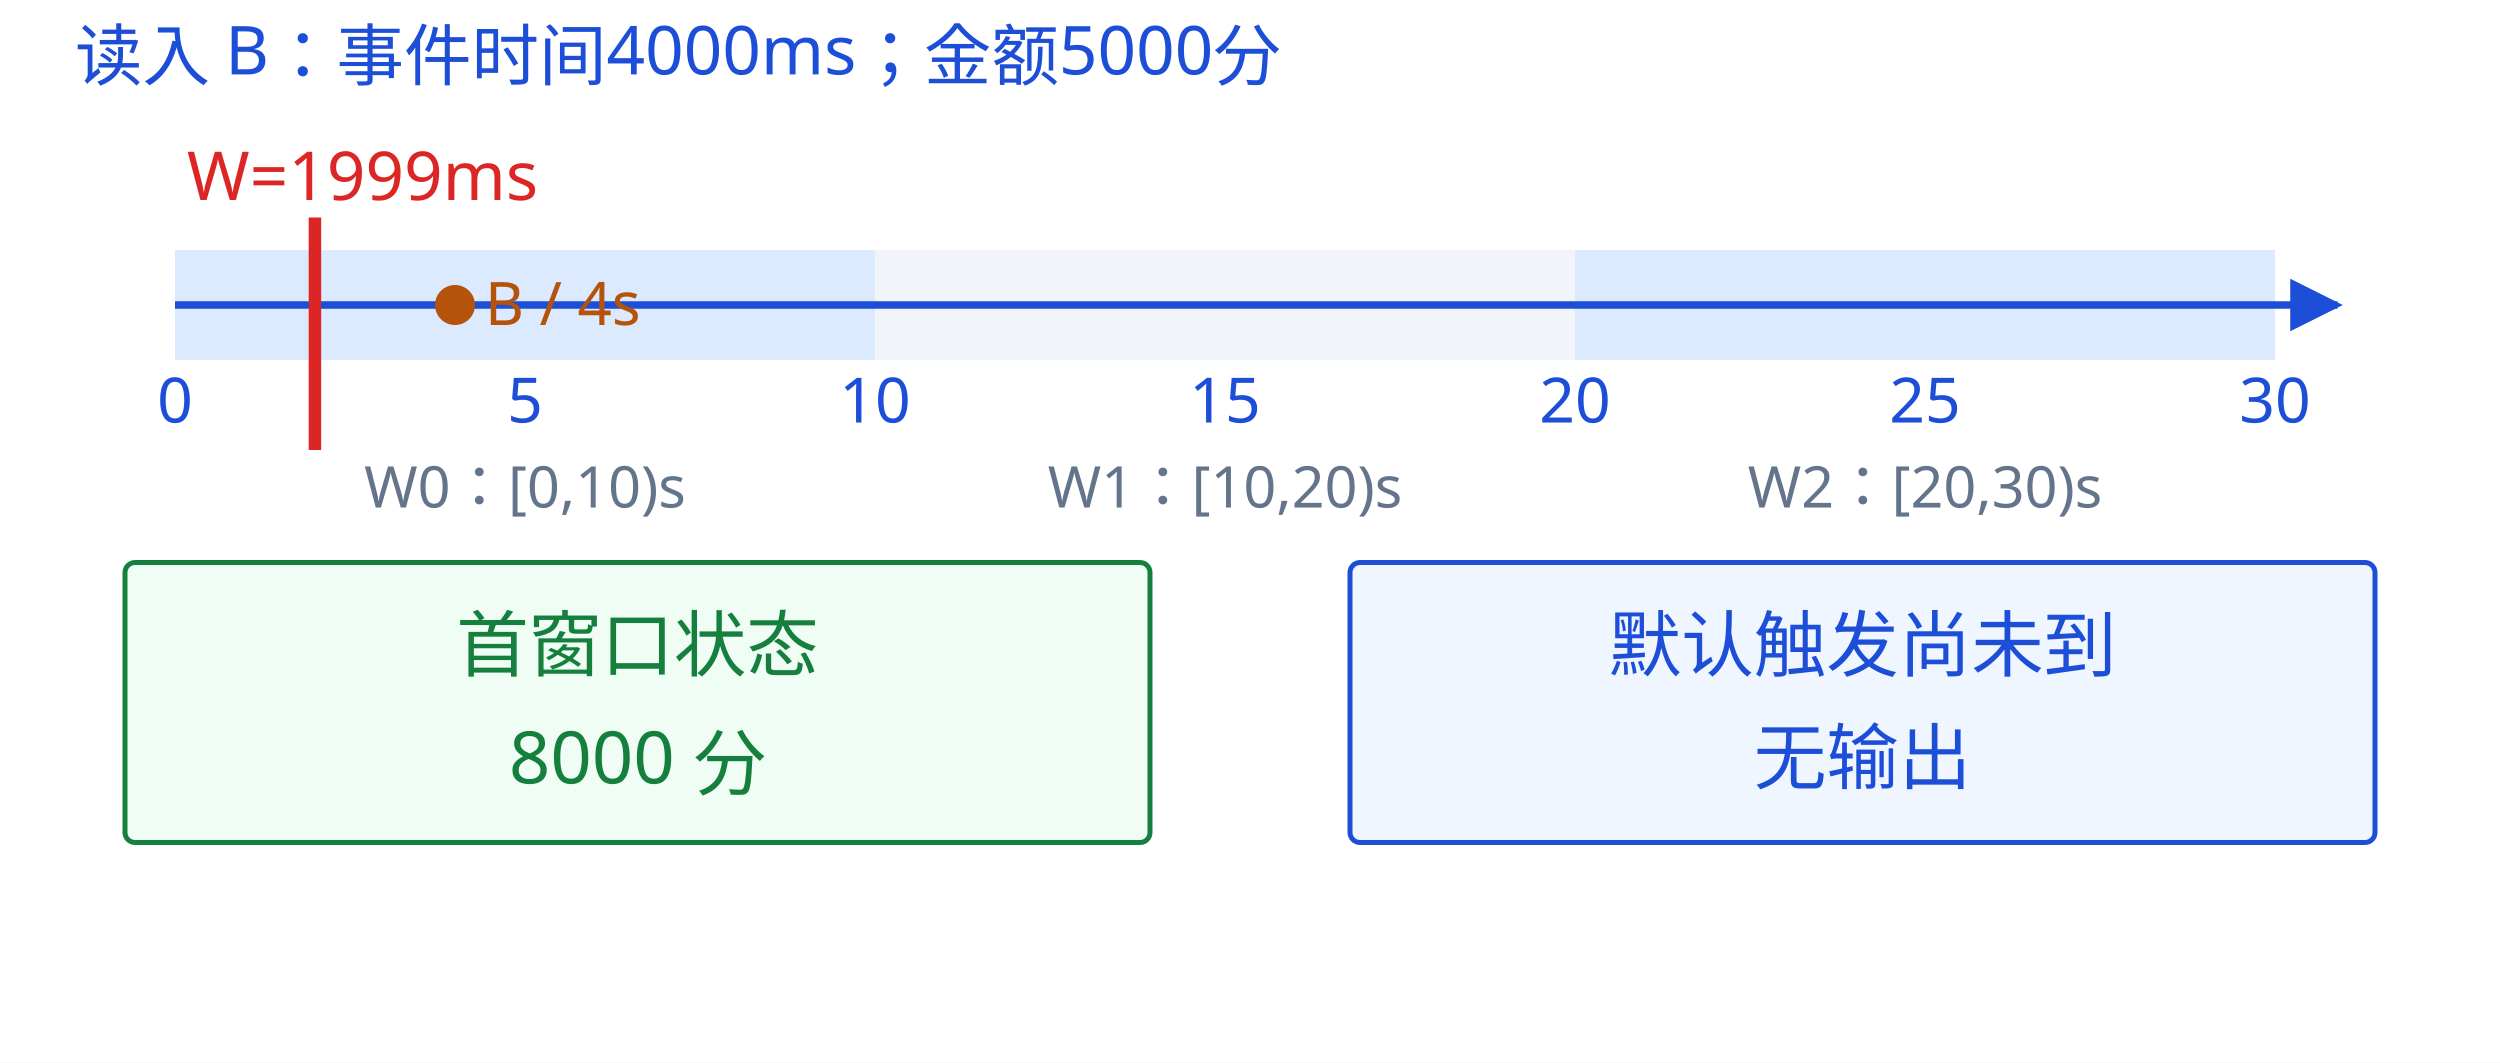
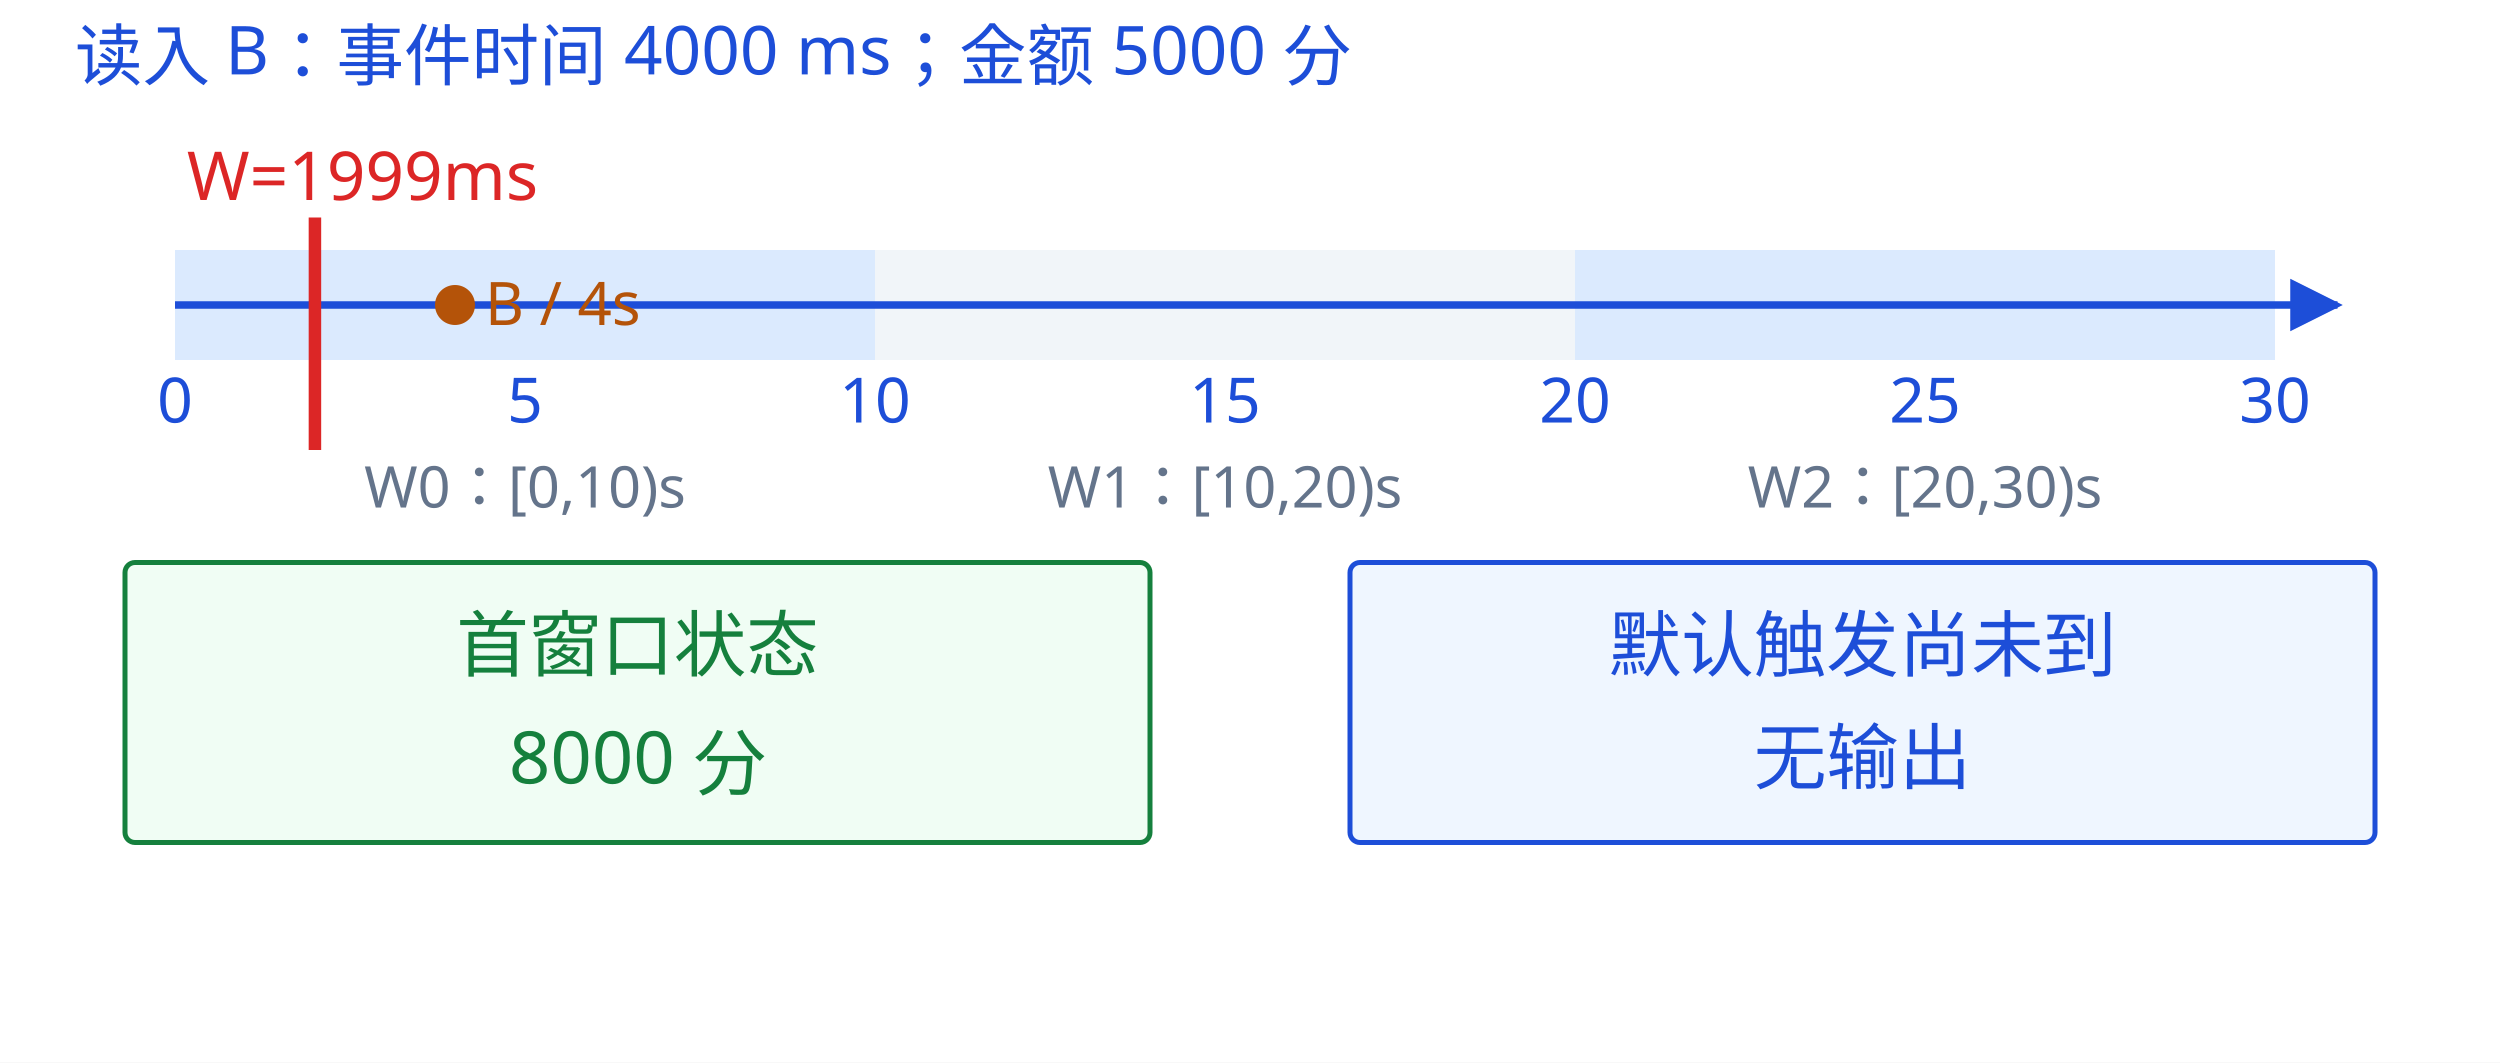
<svg xmlns="http://www.w3.org/2000/svg" viewBox="0 0 1000 425" role="img">
  <defs>
    <marker id="1d4ed8" viewBox="0 0 10 10" refX="9" refY="5" markerWidth="7" markerHeight="7" orient="auto">
      <path d="M0 0L10 5L0 10Z" fill="#1d4ed8" />
    </marker>
    <marker id="dc2626" viewBox="0 0 10 10" refX="9" refY="5" markerWidth="7" markerHeight="7" orient="auto">
      <path d="M0 0L10 5L0 10Z" fill="#dc2626" />
    </marker>
    <marker id="15803d" viewBox="0 0 10 10" refX="9" refY="5" markerWidth="7" markerHeight="7" orient="auto">
      <path d="M0 0L10 5L0 10Z" fill="#15803d" />
    </marker>
    <marker id="b45309" viewBox="0 0 10 10" refX="9" refY="5" markerWidth="7" markerHeight="7" orient="auto">
      <path d="M0 0L10 5L0 10Z" fill="#b45309" />
    </marker>
    <marker id="64748b" viewBox="0 0 10 10" refX="9" refY="5" markerWidth="7" markerHeight="7" orient="auto">
      <path d="M0 0L10 5L0 10Z" fill="#64748b" />
    </marker>
  </defs>
  <rect width="1000" height="425" fill="white" />
  <g font-family="PingFang SC,Microsoft YaHei,sans-serif">
-     <text x="30" y="32" font-size="27" fill="#1d4ed8" text-anchor="start" font-weight="400">读入 B：事件时间4000ms；金额5000分</text>
+     <text x="30" y="32" font-size="27" fill="#1d4ed8" text-anchor="start" font-weight="400">读入 B：事件时间 4000 ms；金额 5000 分</text>
    <rect x="70" y="100" width="280" height="44" fill="#dbeafe" />
    <text x="210" y="203" font-size="23" fill="#64748b" text-anchor="middle" font-weight="400">W0：[0,10)s</text>
    <rect x="350" y="100" width="280" height="44" fill="#f1f5f9" />
    <text x="490" y="203" font-size="23" fill="#64748b" text-anchor="middle" font-weight="400">W1：[10,20)s</text>
    <rect x="630" y="100" width="280" height="44" fill="#dbeafe" />
    <text x="770" y="203" font-size="23" fill="#64748b" text-anchor="middle" font-weight="400">W2：[20,30)s</text>
    <path d="M70 122L935 122" fill="none" stroke="#1d4ed8" stroke-width="3" marker-end="url(#1d4ed8)" />
    <text x="70" y="169" font-size="25" fill="#1d4ed8" text-anchor="middle" font-weight="400">0</text>
    <text x="210" y="169" font-size="25" fill="#1d4ed8" text-anchor="middle" font-weight="400">5</text>
    <text x="350" y="169" font-size="25" fill="#1d4ed8" text-anchor="middle" font-weight="400">10</text>
    <text x="490" y="169" font-size="25" fill="#1d4ed8" text-anchor="middle" font-weight="400">15</text>
    <text x="630" y="169" font-size="25" fill="#1d4ed8" text-anchor="middle" font-weight="400">20</text>
    <text x="770" y="169" font-size="25" fill="#1d4ed8" text-anchor="middle" font-weight="400">25</text>
    <text x="910" y="169" font-size="25" fill="#1d4ed8" text-anchor="middle" font-weight="400">30</text>
    <path d="M125.972 87L125.972 180" fill="none" stroke="#dc2626" stroke-width="5" />
    <text x="145" y="80" font-size="27" fill="#dc2626" text-anchor="middle" font-weight="400">W=1999ms</text>
    <circle cx="182" cy="122" r="8" fill="#b45309" />
    <text x="194" y="130" font-size="24" fill="#b45309" text-anchor="start" font-weight="400">B / 4s</text>
    <rect x="50" y="225" width="410" height="112" rx="4" fill="#f0fdf4" stroke="#15803d" stroke-width="2" />
    <text x="255.0" y="268.36" font-size="29" fill="#15803d" text-anchor="middle" font-weight="400">首窗口状态</text>
    <text x="255.0" y="313.36" font-size="29" fill="#15803d" text-anchor="middle" font-weight="400">8000 分</text>
    <rect x="540" y="225" width="410" height="112" rx="4" fill="#eff6ff" stroke="#1d4ed8" stroke-width="2" />
    <text x="745.0" y="268.36" font-size="29" fill="#1d4ed8" text-anchor="middle" font-weight="400">默认触发尚未到</text>
    <text x="745.0" y="313.36" font-size="29" fill="#1d4ed8" text-anchor="middle" font-weight="400">无输出</text>
  </g>
</svg>
